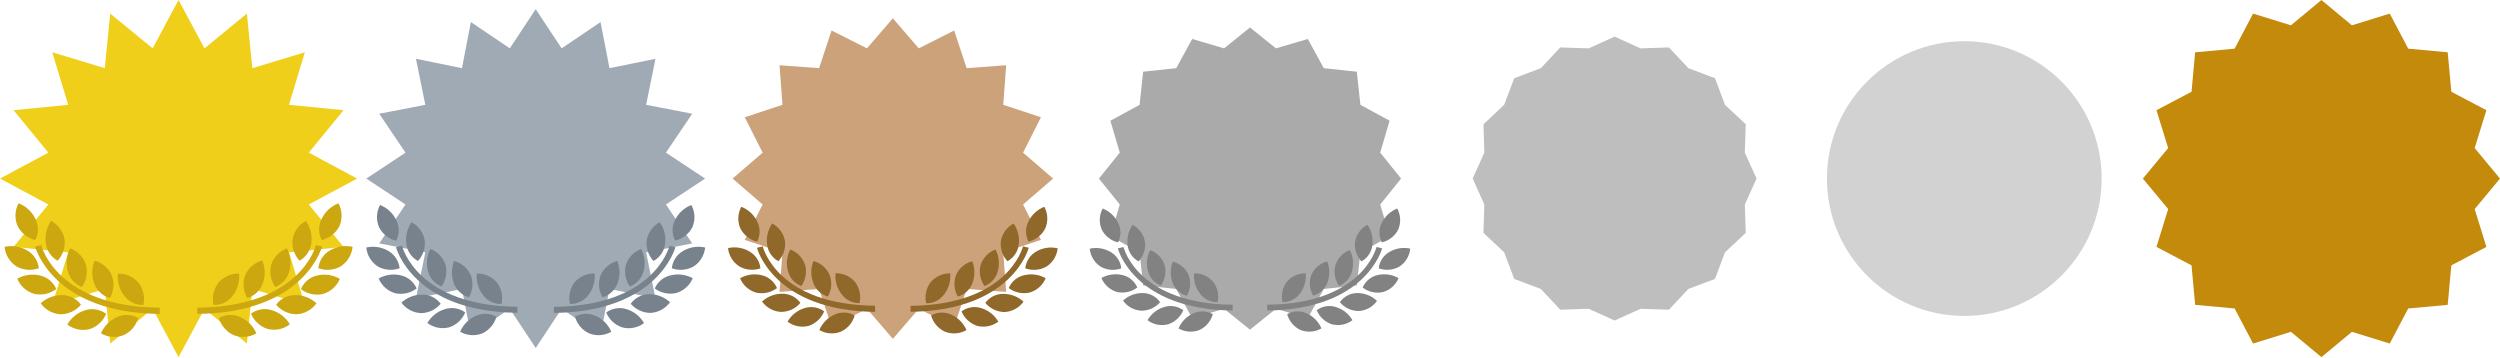
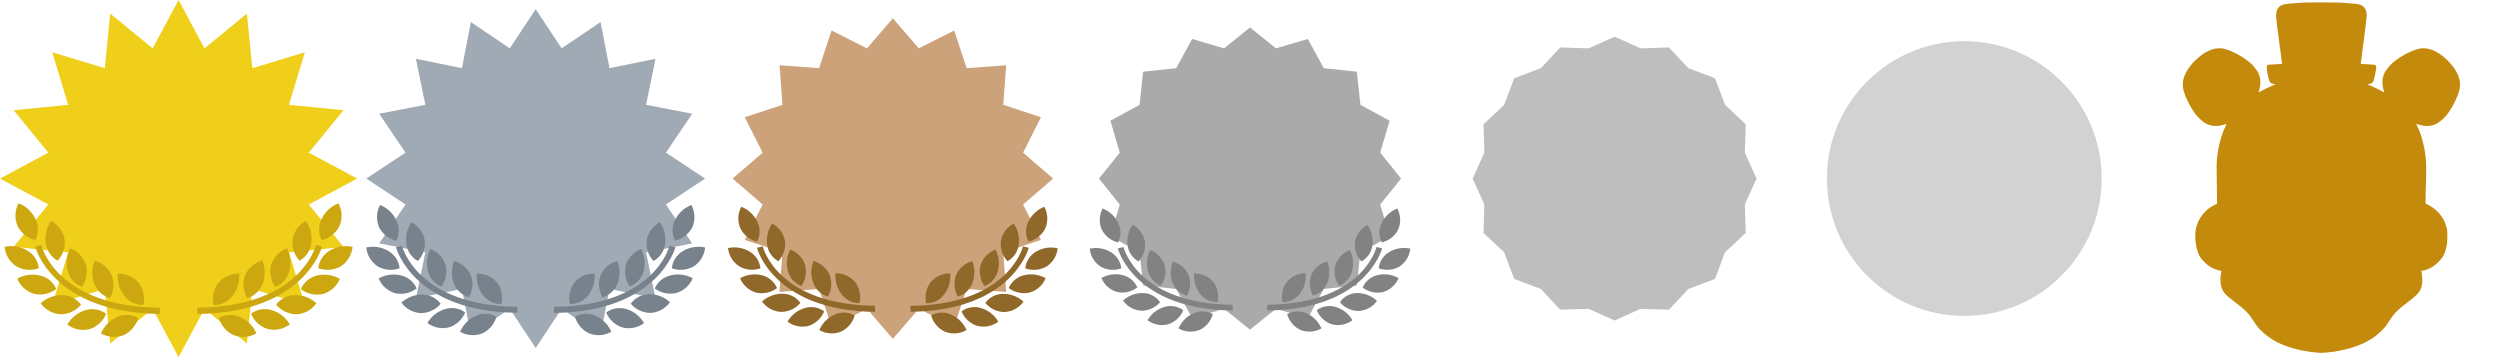
- <svg xmlns="http://www.w3.org/2000/svg" id="icons" viewBox="0 0 546 78">
-   <defs>
-     <style>.cls-1{fill:#efcf19;}.cls-2{fill:#a0aab4;}.cls-3{fill:#cba27a;}.cls-4{fill:#aaa;}.cls-5{fill:#bebebe;}.cls-6{fill:#cca70f;}.cls-7{fill:#78828c;}.cls-8{fill:#90682a;}.cls-9{fill:#828282;}.cls-10{fill:#d2d2d2;}.cls-11{fill:#c48a0c;}</style>
+ <svg xmlns="http://www.w3.org/2000/svg" id="icons" viewBox="0 0 546 78" version="1.1" xml:space="preserve">
+   <defs id="defs1">
+     <style id="style1">.cls-1{fill:#efcf19;}.cls-2{fill:#a0aab4;}.cls-3{fill:#cba27a;}.cls-4{fill:#aaa;}.cls-5{fill:#bebebe;}.cls-6{fill:#cca70f;}.cls-7{fill:#78828c;}.cls-8{fill:#90682a;}.cls-9{fill:#828282;}.cls-10{fill:#d2d2d2;}.cls-11{fill:#c48a0c;}</style>
  </defs>
-   <polygon class="cls-1" points="39 0 44.66 10.56 53.92 2.97 55.11 14.89 66.58 11.42 63.11 22.89 75.03 24.07 67.44 33.34 78 39 67.44 44.66 75.03 53.92 63.11 55.11 66.58 66.58 55.11 63.11 53.92 75.03 44.66 67.44 39 78 33.34 67.44 24.07 75.03 22.89 63.11 11.42 66.58 14.89 55.11 2.97 53.92 10.56 44.66 0 39 10.56 33.34 2.97 24.07 14.89 22.89 11.42 11.42 22.89 14.89 24.07 2.97 33.34 10.56 39 0" />
-   <polygon class="cls-2" points="117 2 122.66 10.56 131.16 4.82 133.11 14.89 143.16 12.84 141.11 22.89 151.18 24.84 145.44 33.34 154 39 145.44 44.66 151.18 53.16 141.11 55.11 143.16 65.16 133.11 63.11 131.16 73.18 122.66 67.44 117 76 111.34 67.44 102.84 73.18 100.89 63.11 90.84 65.16 92.89 55.11 82.82 53.16 88.56 44.66 80 39 88.56 33.34 82.82 24.84 92.89 22.89 90.84 12.84 100.89 14.89 102.84 4.82 111.34 10.56 117 2" />
-   <polygon class="cls-3" points="195 4 200.66 10.56 208.39 6.66 211.11 14.89 219.75 14.25 219.11 22.89 227.34 25.61 223.44 33.34 230 39 223.44 44.66 227.34 52.39 219.11 55.11 219.75 63.75 211.11 63.11 208.39 71.34 200.66 67.44 195 74 189.34 67.44 181.61 71.34 178.89 63.11 170.25 63.75 170.89 55.11 162.66 52.39 166.56 44.66 160 39 166.56 33.34 162.66 25.61 170.89 22.89 170.25 14.25 178.89 14.89 181.61 6.66 189.34 10.56 195 4" />
-   <polygon class="cls-4" points="273 6 278.66 10.56 285.63 8.51 289.11 14.89 296.33 15.66 297.11 22.89 303.49 26.37 301.44 33.34 306 39 301.44 44.66 303.49 51.63 297.11 55.11 296.33 62.34 289.11 63.11 285.63 69.49 278.66 67.44 273 72 267.34 67.44 260.37 69.49 256.89 63.11 249.66 62.34 248.89 55.11 242.51 51.63 244.56 44.66 240 39 244.56 33.34 242.51 26.37 248.89 22.89 249.66 15.66 256.89 14.89 260.37 8.51 267.34 10.56 273 6" />
-   <polygon class="cls-5" points="352.63 8 358.29 10.56 364.49 10.36 368.74 14.89 374.55 17.08 376.74 22.89 381.27 27.14 381.07 33.34 383.63 39 381.07 44.66 381.27 50.86 376.74 55.11 374.55 60.92 368.74 63.11 364.49 67.64 358.29 67.44 352.63 70 346.97 67.44 340.76 67.64 336.52 63.11 330.71 60.92 328.51 55.11 323.99 50.86 324.18 44.66 321.63 39 324.18 33.34 323.99 27.14 328.51 22.89 330.71 17.08 336.52 14.89 340.76 10.36 346.97 10.56 352.63 8" />
-   <path class="cls-6" d="M72.1,54.67a5.11,5.11,0,0,0-2.58,3.91,5.88,5.88,0,0,0,4.87-.39A5.71,5.71,0,0,0,77,53.91,6.85,6.85,0,0,0,72.1,54.67Z" />
-   <path class="cls-6" d="M68,53.05a6.86,6.86,0,0,0-1.2-4.81A5.7,5.7,0,0,0,63.9,52.3a5.85,5.85,0,0,0,1.52,4.64A5.1,5.1,0,0,0,68,53.05Z" />
-   <path class="cls-6" d="M63.21,59.16a6.84,6.84,0,0,0-.55-4.93,5.78,5.78,0,0,0-3.45,3.64,5.92,5.92,0,0,0,.91,4.8A5.05,5.05,0,0,0,63.21,59.16Z" />
-   <path class="cls-6" d="M57.38,61.88a6.84,6.84,0,0,0-.09-5,5.72,5.72,0,0,0-3.77,3.3A5.88,5.88,0,0,0,54,65.09,5.06,5.06,0,0,0,57.38,61.88Z" />
-   <path class="cls-6" d="M50.87,64.52a6.82,6.82,0,0,0,1.34-4.77,5.75,5.75,0,0,0-4.56,2.07,5.86,5.86,0,0,0-1,4.79A5.07,5.07,0,0,0,50.87,64.52Z" />
-   <path class="cls-6" d="M74.13,49.4a5.75,5.75,0,0,0-.21-5,6.83,6.83,0,0,0-3.65,3.35,5.06,5.06,0,0,0,0,4.68A5.91,5.91,0,0,0,74.13,49.4Z" />
-   <path class="cls-6" d="M69.32,60.15a5.09,5.09,0,0,0-3.61,3,5.87,5.87,0,0,0,4.77,1.07,5.73,5.73,0,0,0,3.75-3.32A6.85,6.85,0,0,0,69.32,60.15Z" />
-   <path class="cls-6" d="M60.31,66.54a5.88,5.88,0,0,0,4.41,2.1,5.73,5.73,0,0,0,4.4-2.4,6.78,6.78,0,0,0-4.62-1.79A5.1,5.1,0,0,0,60.31,66.54Z" />
-   <path class="cls-6" d="M59.44,67.77a5.07,5.07,0,0,0-4.62.73,5.86,5.86,0,0,0,3.57,3.33,5.68,5.68,0,0,0,4.91-1A6.84,6.84,0,0,0,59.44,67.77Z" />
-   <path class="cls-6" d="M52.49,69.27a5.07,5.07,0,0,0-4.67.17A5.86,5.86,0,0,0,51,73.18a5.74,5.74,0,0,0,5-.37A6.81,6.81,0,0,0,52.49,69.27Z" />
-   <path class="cls-6" d="M70.33,53.84,69,53.51c-.13.55-3.63,13.48-25.92,13.69l0,1.36C66.5,68.35,70.3,54,70.33,53.84Z" />
-   <path class="cls-6" d="M8.48,58.58A5.11,5.11,0,0,0,5.9,54.67,6.85,6.85,0,0,0,1,53.91a5.71,5.71,0,0,0,2.61,4.28A5.88,5.88,0,0,0,8.48,58.58Z" />
-   <path class="cls-6" d="M12.58,56.94A5.85,5.85,0,0,0,14.1,52.3a5.71,5.71,0,0,0-2.94-4.06A6.88,6.88,0,0,0,10,53.05,5.1,5.1,0,0,0,12.58,56.94Z" />
-   <path class="cls-6" d="M17.88,62.67a5.92,5.92,0,0,0,.91-4.8,5.78,5.78,0,0,0-3.45-3.64,6.84,6.84,0,0,0-.55,4.93A5.05,5.05,0,0,0,17.88,62.67Z" />
-   <path class="cls-6" d="M24,65.09a5.89,5.89,0,0,0,.45-4.86,5.72,5.72,0,0,0-3.77-3.3,6.84,6.84,0,0,0-.09,5A5.07,5.07,0,0,0,24,65.09Z" />
-   <path class="cls-6" d="M31.31,66.61a5.86,5.86,0,0,0-1-4.79,5.75,5.75,0,0,0-4.56-2.07,6.82,6.82,0,0,0,1.34,4.77A5.07,5.07,0,0,0,31.31,66.61Z" />
-   <path class="cls-6" d="M7.71,52.42a5.06,5.06,0,0,0,0-4.68,6.83,6.83,0,0,0-3.65-3.35,5.75,5.75,0,0,0-.21,5A5.91,5.91,0,0,0,7.71,52.42Z" />
-   <path class="cls-6" d="M8.68,60.15a6.85,6.85,0,0,0-4.91.72,5.73,5.73,0,0,0,3.75,3.32,5.87,5.87,0,0,0,4.77-1.07A5.09,5.09,0,0,0,8.68,60.15Z" />
-   <path class="cls-6" d="M17.69,66.54a5.1,5.1,0,0,0-4.19-2.09,6.81,6.81,0,0,0-4.62,1.79,5.73,5.73,0,0,0,4.4,2.4A5.88,5.88,0,0,0,17.69,66.54Z" />
-   <path class="cls-6" d="M18.56,67.77a6.84,6.84,0,0,0-3.86,3.1,5.68,5.68,0,0,0,4.91,1,5.86,5.86,0,0,0,3.57-3.33A5.07,5.07,0,0,0,18.56,67.77Z" />
-   <path class="cls-6" d="M25.51,69.27a6.81,6.81,0,0,0-3.46,3.54,5.74,5.74,0,0,0,5,.37,5.86,5.86,0,0,0,3.13-3.74A5.07,5.07,0,0,0,25.51,69.27Z" />
-   <path class="cls-6" d="M9,53.51l-1.33.33C7.7,54,11.5,68.35,34.9,68.56V67.2C12.63,67,9.13,54.06,9,53.51Z" />
-   <path class="cls-7" d="M149.23,54.78a5,5,0,0,0-2.51,3.81,5.73,5.73,0,0,0,4.74-.38A5.56,5.56,0,0,0,154,54.05,6.64,6.64,0,0,0,149.23,54.78Z" />
-   <path class="cls-7" d="M145.26,53.21a6.62,6.62,0,0,0-1.16-4.68,5.56,5.56,0,0,0-2.86,3.95A5.71,5.71,0,0,0,142.72,57,4.91,4.91,0,0,0,145.26,53.21Z" />
-   <path class="cls-7" d="M140.58,59.16a6.7,6.7,0,0,0-.54-4.8,5.61,5.61,0,0,0-3.36,3.54,5.74,5.74,0,0,0,.89,4.68A4.94,4.94,0,0,0,140.58,59.16Z" />
-   <path class="cls-7" d="M134.9,61.8a6.68,6.68,0,0,0-.09-4.82,5.6,5.6,0,0,0-3.67,3.22,5.71,5.71,0,0,0,.44,4.73A5,5,0,0,0,134.9,61.8Z" />
-   <path class="cls-7" d="M128.56,64.37a6.63,6.63,0,0,0,1.3-4.64,5.58,5.58,0,0,0-4.44,2,5.73,5.73,0,0,0-.94,4.66A4.93,4.93,0,0,0,128.56,64.37Z" />
-   <path class="cls-7" d="M151.2,49.65a5.57,5.57,0,0,0-.2-4.88A6.62,6.62,0,0,0,147.45,48a4.9,4.9,0,0,0,0,4.55A5.7,5.7,0,0,0,151.2,49.65Z" />
-   <path class="cls-7" d="M146.53,60.12A4.93,4.93,0,0,0,143,63a5.69,5.69,0,0,0,4.64,1,5.56,5.56,0,0,0,3.65-3.23A6.67,6.67,0,0,0,146.53,60.12Z" />
-   <path class="cls-7" d="M137.75,66.34a5.76,5.76,0,0,0,4.3,2,5.61,5.61,0,0,0,4.28-2.34,6.66,6.66,0,0,0-4.5-1.75A5,5,0,0,0,137.75,66.34Z" />
-   <path class="cls-7" d="M136.9,67.54a4.93,4.93,0,0,0-4.5.71,5.72,5.72,0,0,0,3.48,3.25,5.55,5.55,0,0,0,4.78-.94A6.63,6.63,0,0,0,136.9,67.54Z" />
-   <path class="cls-7" d="M130.13,69a5,5,0,0,0-4.55.16,5.7,5.7,0,0,0,3.06,3.64,5.58,5.58,0,0,0,4.87-.35A6.69,6.69,0,0,0,130.13,69Z" />
-   <path class="cls-7" d="M147.51,54l-1.3-.32c-.13.54-3.54,13.13-25.23,13.33v1.33C143.78,68.11,147.47,54.11,147.51,54Z" />
-   <path class="cls-7" d="M87.28,58.59a5,5,0,0,0-2.51-3.81A6.64,6.64,0,0,0,80,54.05a5.56,5.56,0,0,0,2.54,4.16A5.73,5.73,0,0,0,87.28,58.59Z" />
-   <path class="cls-7" d="M91.28,57a5.71,5.71,0,0,0,1.48-4.51,5.56,5.56,0,0,0-2.86-3.95,6.62,6.62,0,0,0-1.16,4.68A4.91,4.91,0,0,0,91.28,57Z" />
-   <path class="cls-7" d="M96.43,62.58a5.74,5.74,0,0,0,.89-4.68A5.61,5.61,0,0,0,94,54.36a6.7,6.7,0,0,0-.54,4.8A4.94,4.94,0,0,0,96.43,62.58Z" />
-   <path class="cls-7" d="M102.42,64.93a5.71,5.71,0,0,0,.44-4.73A5.6,5.6,0,0,0,99.19,57a6.68,6.68,0,0,0-.09,4.82A5,5,0,0,0,102.42,64.93Z" />
-   <path class="cls-7" d="M109.52,66.41a5.73,5.73,0,0,0-.94-4.66,5.58,5.58,0,0,0-4.44-2,6.63,6.63,0,0,0,1.3,4.64A4.93,4.93,0,0,0,109.52,66.41Z" />
-   <path class="cls-7" d="M86.53,52.59a4.9,4.9,0,0,0,0-4.55A6.62,6.62,0,0,0,83,44.77a5.57,5.57,0,0,0-.2,4.88A5.7,5.7,0,0,0,86.53,52.59Z" />
-   <path class="cls-7" d="M87.47,60.12a6.67,6.67,0,0,0-4.77.7,5.56,5.56,0,0,0,3.65,3.23A5.73,5.73,0,0,0,91,63,4.93,4.93,0,0,0,87.47,60.12Z" />
-   <path class="cls-7" d="M96.25,66.34a5,5,0,0,0-4.08-2,6.66,6.66,0,0,0-4.5,1.75A5.61,5.61,0,0,0,92,68.39,5.76,5.76,0,0,0,96.25,66.34Z" />
-   <path class="cls-7" d="M97.1,67.54a6.63,6.63,0,0,0-3.76,3,5.55,5.55,0,0,0,4.78.94,5.72,5.72,0,0,0,3.48-3.25A4.93,4.93,0,0,0,97.1,67.54Z" />
-   <path class="cls-7" d="M103.87,69a6.69,6.69,0,0,0-3.38,3.45,5.58,5.58,0,0,0,4.87.35,5.7,5.7,0,0,0,3.06-3.64A5,5,0,0,0,103.87,69Z" />
-   <path class="cls-7" d="M87.79,53.65l-1.3.32c0,.14,3.73,14.14,26.52,14.34V67C91.33,66.78,87.92,54.19,87.79,53.65Z" />
-   <path class="cls-8" d="M226.36,54.9a4.81,4.81,0,0,0-2.44,3.7,5.54,5.54,0,0,0,4.61-.37,5.41,5.41,0,0,0,2.47-4A6.44,6.44,0,0,0,226.36,54.9Z" />
-   <path class="cls-8" d="M222.5,53.37a6.51,6.51,0,0,0-1.13-4.56,5.39,5.39,0,0,0-2.78,3.84,5.55,5.55,0,0,0,1.44,4.4A4.79,4.79,0,0,0,222.5,53.37Z" />
-   <path class="cls-8" d="M217.94,59.15a6.46,6.46,0,0,0-.52-4.66,5.44,5.44,0,0,0-3.27,3.44,5.59,5.59,0,0,0,.86,4.55A4.81,4.81,0,0,0,217.94,59.15Z" />
-   <path class="cls-8" d="M212.41,61.73a6.48,6.48,0,0,0-.08-4.69,5.44,5.44,0,0,0-3.57,3.12,5.58,5.58,0,0,0,.43,4.61A4.77,4.77,0,0,0,212.41,61.73Z" />
-   <path class="cls-8" d="M206.25,64.23a6.52,6.52,0,0,0,1.27-4.52,5.43,5.43,0,0,0-4.33,2,5.6,5.6,0,0,0-.91,4.54A4.82,4.82,0,0,0,206.25,64.23Z" />
-   <path class="cls-8" d="M228.28,49.9a5.42,5.42,0,0,0-.2-4.74,6.46,6.46,0,0,0-3.45,3.17,4.78,4.78,0,0,0,0,4.44A5.56,5.56,0,0,0,228.28,49.9Z" />
-   <path class="cls-8" d="M223.73,60.09a4.82,4.82,0,0,0-3.43,2.82,5.61,5.61,0,0,0,4.52,1,5.42,5.42,0,0,0,3.55-3.15A6.44,6.44,0,0,0,223.73,60.09Z" />
-   <path class="cls-8" d="M215.19,66.15a5.56,5.56,0,0,0,4.18,2,5.44,5.44,0,0,0,4.17-2.27,6.51,6.51,0,0,0-4.38-1.7A4.81,4.81,0,0,0,215.19,66.15Z" />
-   <path class="cls-8" d="M214.36,67.31A4.78,4.78,0,0,0,210,68a5.55,5.55,0,0,0,3.38,3.16,5.4,5.4,0,0,0,4.65-.91A6.46,6.46,0,0,0,214.36,67.31Z" />
-   <path class="cls-8" d="M207.78,68.73a4.81,4.81,0,0,0-4.43.16,5.56,5.56,0,0,0,3,3.54,5.4,5.4,0,0,0,4.73-.35A6.45,6.45,0,0,0,207.78,68.73Z" />
-   <path class="cls-8" d="M224.68,54.11l-1.26-.31c-.13.52-3.44,12.77-24.55,13v1.29C221.05,67.86,224.65,54.25,224.68,54.11Z" />
-   <path class="cls-8" d="M166.08,58.6a4.81,4.81,0,0,0-2.44-3.7,6.44,6.44,0,0,0-4.64-.72,5.41,5.41,0,0,0,2.47,4A5.54,5.54,0,0,0,166.08,58.6Z" />
-   <path class="cls-8" d="M170,57.05a5.55,5.55,0,0,0,1.44-4.4,5.39,5.39,0,0,0-2.78-3.84,6.51,6.51,0,0,0-1.13,4.56A4.79,4.79,0,0,0,170,57.05Z" />
-   <path class="cls-8" d="M175,62.48a5.59,5.59,0,0,0,.86-4.55,5.44,5.44,0,0,0-3.27-3.44,6.46,6.46,0,0,0-.52,4.66A4.81,4.81,0,0,0,175,62.48Z" />
-   <path class="cls-8" d="M180.81,64.77a5.58,5.58,0,0,0,.43-4.61A5.44,5.44,0,0,0,177.67,57a6.48,6.48,0,0,0-.08,4.69A4.77,4.77,0,0,0,180.81,64.77Z" />
-   <path class="cls-8" d="M187.72,66.21a5.6,5.6,0,0,0-.91-4.54,5.43,5.43,0,0,0-4.33-2,6.52,6.52,0,0,0,1.27,4.52A4.82,4.82,0,0,0,187.72,66.21Z" />
-   <path class="cls-8" d="M165.35,52.77a4.78,4.78,0,0,0,0-4.44,6.46,6.46,0,0,0-3.45-3.17,5.42,5.42,0,0,0-.2,4.74A5.56,5.56,0,0,0,165.35,52.77Z" />
-   <path class="cls-8" d="M166.27,60.09a6.44,6.44,0,0,0-4.64.68,5.42,5.42,0,0,0,3.55,3.15,5.61,5.61,0,0,0,4.52-1A4.82,4.82,0,0,0,166.27,60.09Z" />
-   <path class="cls-8" d="M174.81,66.15a4.81,4.81,0,0,0-4-2,6.51,6.51,0,0,0-4.38,1.7,5.44,5.44,0,0,0,4.17,2.27A5.56,5.56,0,0,0,174.81,66.15Z" />
-   <path class="cls-8" d="M175.64,67.31A6.46,6.46,0,0,0,172,70.25a5.4,5.4,0,0,0,4.65.91A5.59,5.59,0,0,0,180,68,4.8,4.8,0,0,0,175.64,67.31Z" />
-   <path class="cls-8" d="M182.22,68.73a6.45,6.45,0,0,0-3.28,3.35,5.4,5.4,0,0,0,4.73.35,5.56,5.56,0,0,0,3-3.54A4.81,4.81,0,0,0,182.22,68.73Z" />
-   <path class="cls-8" d="M166.58,53.8l-1.26.31c0,.14,3.63,13.75,25.8,14V66.77C170,66.57,166.71,54.32,166.58,53.8Z" />
-   <path class="cls-9" d="M303.49,55a4.68,4.68,0,0,0-2.38,3.6,5.42,5.42,0,0,0,4.49-.36,5.27,5.27,0,0,0,2.4-3.94A6.27,6.27,0,0,0,303.49,55Z" />
-   <path class="cls-9" d="M299.73,53.52a6.31,6.31,0,0,0-1.09-4.43,5.28,5.28,0,0,0-2.71,3.74,5.42,5.42,0,0,0,1.4,4.27A4.65,4.65,0,0,0,299.73,53.52Z" />
-   <path class="cls-9" d="M295.3,59.15a6.32,6.32,0,0,0-.5-4.54A5.3,5.3,0,0,0,291.62,58a5.42,5.42,0,0,0,.84,4.42A4.67,4.67,0,0,0,295.3,59.15Z" />
-   <path class="cls-9" d="M289.93,61.65a6.33,6.33,0,0,0-.08-4.56,5.3,5.3,0,0,0-3.48,3,5.44,5.44,0,0,0,.42,4.48A4.67,4.67,0,0,0,289.93,61.65Z" />
-   <path class="cls-9" d="M283.93,64.08a6.25,6.25,0,0,0,1.24-4.39A5.27,5.27,0,0,0,281,61.6a5.39,5.39,0,0,0-.89,4.41A4.68,4.68,0,0,0,283.93,64.08Z" />
-   <path class="cls-9" d="M305.36,50.16a5.31,5.31,0,0,0-.2-4.62,6.29,6.29,0,0,0-3.36,3.09,4.66,4.66,0,0,0,0,4.31A5.44,5.44,0,0,0,305.36,50.16Z" />
-   <path class="cls-9" d="M300.93,60.06a4.68,4.68,0,0,0-3.33,2.74,5.41,5.41,0,0,0,4.39,1,5.28,5.28,0,0,0,3.46-3.06A6.32,6.32,0,0,0,300.93,60.06Z" />
-   <path class="cls-9" d="M292.63,66a5.4,5.4,0,0,0,4.06,1.93,5.26,5.26,0,0,0,4.05-2.21A6.23,6.23,0,0,0,296.49,64,4.66,4.66,0,0,0,292.63,66Z" />
-   <path class="cls-9" d="M291.83,67.08a4.65,4.65,0,0,0-4.26.67,5.39,5.39,0,0,0,3.29,3.07,5.24,5.24,0,0,0,4.52-.89A6.29,6.29,0,0,0,291.83,67.08Z" />
-   <path class="cls-9" d="M285.42,68.46a4.67,4.67,0,0,0-4.3.15A5.43,5.43,0,0,0,284,72.06a5.28,5.28,0,0,0,4.6-.34A6.24,6.24,0,0,0,285.42,68.46Z" />
-   <path class="cls-9" d="M301.86,54.24l-1.23-.3c-.12.51-3.34,12.42-23.87,12.61v1.26C298.33,67.62,301.82,54.38,301.86,54.24Z" />
-   <path class="cls-9" d="M244.89,58.61a4.68,4.68,0,0,0-2.38-3.6,6.27,6.27,0,0,0-4.51-.7,5.27,5.27,0,0,0,2.4,3.94A5.42,5.42,0,0,0,244.89,58.61Z" />
-   <path class="cls-9" d="M248.67,57.1a5.42,5.42,0,0,0,1.4-4.27,5.28,5.28,0,0,0-2.71-3.74,6.35,6.35,0,0,0-1.1,4.43A4.68,4.68,0,0,0,248.67,57.1Z" />
-   <path class="cls-9" d="M253.54,62.38a5.42,5.42,0,0,0,.84-4.42,5.28,5.28,0,0,0-3.18-3.35,6.32,6.32,0,0,0-.5,4.54A4.67,4.67,0,0,0,253.54,62.38Z" />
-   <path class="cls-9" d="M259.21,64.61a5.44,5.44,0,0,0,.42-4.48,5.3,5.3,0,0,0-3.48-3,6.33,6.33,0,0,0-.08,4.56A4.67,4.67,0,0,0,259.21,64.61Z" />
-   <path class="cls-9" d="M265.92,66A5.39,5.39,0,0,0,265,61.6a5.27,5.27,0,0,0-4.2-1.91,6.25,6.25,0,0,0,1.24,4.39A4.68,4.68,0,0,0,265.92,66Z" />
-   <path class="cls-9" d="M244.18,52.94a4.66,4.66,0,0,0,0-4.31,6.29,6.29,0,0,0-3.36-3.09,5.29,5.29,0,0,0-.19,4.62A5.43,5.43,0,0,0,244.18,52.94Z" />
-   <path class="cls-9" d="M245.07,60.06a6.32,6.32,0,0,0-4.52.66A5.28,5.28,0,0,0,244,63.78a5.41,5.41,0,0,0,4.39-1A4.68,4.68,0,0,0,245.07,60.06Z" />
-   <path class="cls-9" d="M253.37,66A4.66,4.66,0,0,0,249.51,64a6.26,6.26,0,0,0-4.25,1.65,5.26,5.26,0,0,0,4.05,2.21A5.4,5.4,0,0,0,253.37,66Z" />
-   <path class="cls-9" d="M254.17,67.08a6.29,6.29,0,0,0-3.55,2.85,5.24,5.24,0,0,0,4.52.89,5.39,5.39,0,0,0,3.29-3.07A4.65,4.65,0,0,0,254.17,67.08Z" />
-   <path class="cls-9" d="M260.58,68.46a6.24,6.24,0,0,0-3.19,3.26,5.28,5.28,0,0,0,4.6.34,5.43,5.43,0,0,0,2.89-3.45A4.67,4.67,0,0,0,260.58,68.46Z" />
-   <path class="cls-9" d="M245.37,53.94l-1.23.3c0,.14,3.53,13.38,25.08,13.57l0-1.26C248.71,66.36,245.49,54.45,245.37,53.94Z" />
-   <circle class="cls-10" cx="429" cy="39" r="30" />
-   <polygon class="cls-11" points="507 0 513.66 5.53 521.92 2.97 525.96 10.63 534.58 11.42 535.37 20.04 543.03 24.07 540.47 32.34 546 39 540.47 45.66 543.03 53.92 535.37 57.96 534.58 66.58 525.96 67.37 521.92 75.03 513.66 72.47 507 78 500.34 72.47 492.07 75.03 488.04 67.37 479.42 66.58 478.63 57.96 470.97 53.92 473.53 45.66 468 39 473.53 32.34 470.97 24.07 478.63 20.04 479.42 11.42 488.04 10.63 492.07 2.97 500.34 5.53 507 0" />
+   <polygon class="cls-1" points="39 0 44.66 10.56 53.92 2.97 55.11 14.89 66.58 11.42 63.11 22.89 75.03 24.07 67.44 33.34 78 39 67.44 44.66 75.03 53.92 63.11 55.11 66.58 66.58 55.11 63.11 53.92 75.03 44.66 67.44 39 78 33.34 67.44 24.07 75.03 22.89 63.11 11.42 66.58 14.89 55.11 2.97 53.92 10.56 44.66 0 39 10.56 33.34 2.97 24.07 14.89 22.89 11.42 11.42 22.89 14.89 24.07 2.97 33.34 10.56 39 0" id="polygon1" />
+   <polygon class="cls-2" points="117 2 122.66 10.56 131.16 4.82 133.11 14.89 143.16 12.84 141.11 22.89 151.18 24.84 145.44 33.34 154 39 145.44 44.66 151.18 53.16 141.11 55.11 143.16 65.16 133.11 63.11 131.16 73.18 122.66 67.44 117 76 111.34 67.44 102.84 73.18 100.89 63.11 90.84 65.16 92.89 55.11 82.82 53.16 88.56 44.66 80 39 88.56 33.34 82.82 24.84 92.89 22.89 90.84 12.84 100.89 14.89 102.84 4.82 111.34 10.56 117 2" id="polygon2" />
+   <polygon class="cls-3" points="195 4 200.66 10.56 208.39 6.66 211.11 14.89 219.75 14.25 219.11 22.89 227.34 25.61 223.44 33.34 230 39 223.44 44.66 227.34 52.39 219.11 55.11 219.75 63.75 211.11 63.11 208.39 71.34 200.66 67.44 195 74 189.34 67.44 181.61 71.34 178.89 63.11 170.25 63.75 170.89 55.11 162.66 52.39 166.56 44.66 160 39 166.56 33.34 162.66 25.61 170.89 22.89 170.25 14.25 178.89 14.89 181.61 6.66 189.34 10.56 195 4" id="polygon3" />
+   <polygon class="cls-4" points="273 6 278.66 10.56 285.63 8.51 289.11 14.89 296.33 15.66 297.11 22.89 303.49 26.37 301.44 33.34 306 39 301.44 44.66 303.49 51.63 297.11 55.11 296.33 62.34 289.11 63.11 285.63 69.49 278.66 67.44 273 72 267.34 67.44 260.37 69.49 256.89 63.11 249.66 62.34 248.89 55.11 242.51 51.63 244.56 44.66 240 39 244.56 33.34 242.51 26.37 248.89 22.89 249.66 15.66 256.89 14.89 260.37 8.51 267.34 10.56 273 6" id="polygon4" />
+   <polygon class="cls-5" points="352.63 8 358.29 10.56 364.49 10.36 368.74 14.89 374.55 17.08 376.74 22.89 381.27 27.14 381.07 33.34 383.63 39 381.07 44.66 381.27 50.86 376.74 55.11 374.55 60.92 368.74 63.11 364.49 67.64 358.29 67.44 352.63 70 346.97 67.44 340.76 67.64 336.52 63.11 330.71 60.92 328.51 55.11 323.99 50.86 324.18 44.66 321.63 39 324.18 33.34 323.99 27.14 328.51 22.89 330.71 17.08 336.52 14.89 340.76 10.36 346.97 10.56 352.63 8" id="polygon5" />
+   <path class="cls-6" d="M72.1,54.67a5.11,5.11,0,0,0-2.58,3.91,5.88,5.88,0,0,0,4.87-.39A5.71,5.71,0,0,0,77,53.91,6.85,6.85,0,0,0,72.1,54.67Z" id="path5" />
+   <path class="cls-6" d="M68,53.05a6.86,6.86,0,0,0-1.2-4.81A5.7,5.7,0,0,0,63.9,52.3a5.85,5.85,0,0,0,1.52,4.64A5.1,5.1,0,0,0,68,53.05Z" id="path6" />
+   <path class="cls-6" d="M63.21,59.16a6.84,6.84,0,0,0-.55-4.93,5.78,5.78,0,0,0-3.45,3.64,5.92,5.92,0,0,0,.91,4.8A5.05,5.05,0,0,0,63.21,59.16Z" id="path7" />
+   <path class="cls-6" d="M57.38,61.88a6.84,6.84,0,0,0-.09-5,5.72,5.72,0,0,0-3.77,3.3A5.88,5.88,0,0,0,54,65.09,5.06,5.06,0,0,0,57.38,61.88Z" id="path8" />
+   <path class="cls-6" d="M50.87,64.52a6.82,6.82,0,0,0,1.34-4.77,5.75,5.75,0,0,0-4.56,2.07,5.86,5.86,0,0,0-1,4.79A5.07,5.07,0,0,0,50.87,64.52Z" id="path9" />
+   <path class="cls-6" d="M74.13,49.4a5.75,5.75,0,0,0-.21-5,6.83,6.83,0,0,0-3.65,3.35,5.06,5.06,0,0,0,0,4.68A5.91,5.91,0,0,0,74.13,49.4Z" id="path10" />
+   <path class="cls-6" d="M69.32,60.15a5.09,5.09,0,0,0-3.61,3,5.87,5.87,0,0,0,4.77,1.07,5.73,5.73,0,0,0,3.75-3.32A6.85,6.85,0,0,0,69.32,60.15Z" id="path11" />
+   <path class="cls-6" d="M60.31,66.54a5.88,5.88,0,0,0,4.41,2.1,5.73,5.73,0,0,0,4.4-2.4,6.78,6.78,0,0,0-4.62-1.79A5.1,5.1,0,0,0,60.31,66.54Z" id="path12" />
+   <path class="cls-6" d="M59.44,67.77a5.07,5.07,0,0,0-4.62.73,5.86,5.86,0,0,0,3.57,3.33,5.68,5.68,0,0,0,4.91-1A6.84,6.84,0,0,0,59.44,67.77Z" id="path13" />
+   <path class="cls-6" d="M52.49,69.27a5.07,5.07,0,0,0-4.67.17A5.86,5.86,0,0,0,51,73.18a5.74,5.74,0,0,0,5-.37A6.81,6.81,0,0,0,52.49,69.27Z" id="path14" />
+   <path class="cls-6" d="M70.33,53.84,69,53.51c-.13.55-3.63,13.48-25.92,13.69l0,1.36C66.5,68.35,70.3,54,70.33,53.84Z" id="path15" />
+   <path class="cls-6" d="M8.48,58.58A5.11,5.11,0,0,0,5.9,54.67,6.85,6.85,0,0,0,1,53.91a5.71,5.71,0,0,0,2.61,4.28A5.88,5.88,0,0,0,8.48,58.58Z" id="path16" />
+   <path class="cls-6" d="M12.58,56.94A5.85,5.85,0,0,0,14.1,52.3a5.71,5.71,0,0,0-2.94-4.06A6.88,6.88,0,0,0,10,53.05,5.1,5.1,0,0,0,12.58,56.94Z" id="path17" />
+   <path class="cls-6" d="M17.88,62.67a5.92,5.92,0,0,0,.91-4.8,5.78,5.78,0,0,0-3.45-3.64,6.84,6.84,0,0,0-.55,4.93A5.05,5.05,0,0,0,17.88,62.67Z" id="path18" />
+   <path class="cls-6" d="M24,65.09a5.89,5.89,0,0,0,.45-4.86,5.72,5.72,0,0,0-3.77-3.3,6.84,6.84,0,0,0-.09,5A5.07,5.07,0,0,0,24,65.09Z" id="path19" />
+   <path class="cls-6" d="M31.31,66.61a5.86,5.86,0,0,0-1-4.79,5.75,5.75,0,0,0-4.56-2.07,6.82,6.82,0,0,0,1.34,4.77A5.07,5.07,0,0,0,31.31,66.61Z" id="path20" />
+   <path class="cls-6" d="M7.71,52.42a5.06,5.06,0,0,0,0-4.68,6.83,6.83,0,0,0-3.65-3.35,5.75,5.75,0,0,0-.21,5A5.91,5.91,0,0,0,7.71,52.42Z" id="path21" />
+   <path class="cls-6" d="M8.68,60.15a6.85,6.85,0,0,0-4.91.72,5.73,5.73,0,0,0,3.75,3.32,5.87,5.87,0,0,0,4.77-1.07A5.09,5.09,0,0,0,8.68,60.15Z" id="path22" />
+   <path class="cls-6" d="M17.69,66.54a5.1,5.1,0,0,0-4.19-2.09,6.81,6.81,0,0,0-4.62,1.79,5.73,5.73,0,0,0,4.4,2.4A5.88,5.88,0,0,0,17.69,66.54Z" id="path23" />
+   <path class="cls-6" d="M18.56,67.77a6.84,6.84,0,0,0-3.86,3.1,5.68,5.68,0,0,0,4.91,1,5.86,5.86,0,0,0,3.57-3.33A5.07,5.07,0,0,0,18.56,67.77Z" id="path24" />
+   <path class="cls-6" d="M25.51,69.27a6.81,6.81,0,0,0-3.46,3.54,5.74,5.74,0,0,0,5,.37,5.86,5.86,0,0,0,3.13-3.74A5.07,5.07,0,0,0,25.51,69.27Z" id="path25" />
+   <path class="cls-6" d="M9,53.51l-1.33.33C7.7,54,11.5,68.35,34.9,68.56V67.2C12.63,67,9.13,54.06,9,53.51Z" id="path26" />
+   <path class="cls-7" d="M149.23,54.78a5,5,0,0,0-2.51,3.81,5.73,5.73,0,0,0,4.74-.38A5.56,5.56,0,0,0,154,54.05,6.64,6.64,0,0,0,149.23,54.78Z" id="path27" />
+   <path class="cls-7" d="M145.26,53.21a6.62,6.62,0,0,0-1.16-4.68,5.56,5.56,0,0,0-2.86,3.95A5.71,5.71,0,0,0,142.72,57,4.91,4.91,0,0,0,145.26,53.21Z" id="path28" />
+   <path class="cls-7" d="M140.58,59.16a6.7,6.7,0,0,0-.54-4.8,5.61,5.61,0,0,0-3.36,3.54,5.74,5.74,0,0,0,.89,4.68A4.94,4.94,0,0,0,140.58,59.16Z" id="path29" />
+   <path class="cls-7" d="M134.9,61.8a6.68,6.68,0,0,0-.09-4.82,5.6,5.6,0,0,0-3.67,3.22,5.71,5.71,0,0,0,.44,4.73A5,5,0,0,0,134.9,61.8Z" id="path30" />
+   <path class="cls-7" d="M128.56,64.37a6.63,6.63,0,0,0,1.3-4.64,5.58,5.58,0,0,0-4.44,2,5.73,5.73,0,0,0-.94,4.66A4.93,4.93,0,0,0,128.56,64.37Z" id="path31" />
+   <path class="cls-7" d="M151.2,49.65a5.57,5.57,0,0,0-.2-4.88A6.62,6.62,0,0,0,147.45,48a4.9,4.9,0,0,0,0,4.55A5.7,5.7,0,0,0,151.2,49.65Z" id="path32" />
+   <path class="cls-7" d="M146.53,60.12A4.93,4.93,0,0,0,143,63a5.69,5.69,0,0,0,4.64,1,5.56,5.56,0,0,0,3.65-3.23A6.67,6.67,0,0,0,146.53,60.12Z" id="path33" />
+   <path class="cls-7" d="M137.75,66.34a5.76,5.76,0,0,0,4.3,2,5.61,5.61,0,0,0,4.28-2.34,6.66,6.66,0,0,0-4.5-1.75A5,5,0,0,0,137.75,66.34Z" id="path34" />
+   <path class="cls-7" d="M136.9,67.54a4.93,4.93,0,0,0-4.5.71,5.72,5.72,0,0,0,3.48,3.25,5.55,5.55,0,0,0,4.78-.94A6.63,6.63,0,0,0,136.9,67.54Z" id="path35" />
+   <path class="cls-7" d="M130.13,69a5,5,0,0,0-4.55.16,5.7,5.7,0,0,0,3.06,3.64,5.58,5.58,0,0,0,4.87-.35A6.69,6.69,0,0,0,130.13,69Z" id="path36" />
+   <path class="cls-7" d="M147.51,54l-1.3-.32c-.13.54-3.54,13.13-25.23,13.33v1.33C143.78,68.11,147.47,54.11,147.51,54Z" id="path37" />
+   <path class="cls-7" d="M87.28,58.59a5,5,0,0,0-2.51-3.81A6.64,6.64,0,0,0,80,54.05a5.56,5.56,0,0,0,2.54,4.16A5.73,5.73,0,0,0,87.28,58.59Z" id="path38" />
+   <path class="cls-7" d="M91.28,57a5.71,5.71,0,0,0,1.48-4.51,5.56,5.56,0,0,0-2.86-3.95,6.62,6.62,0,0,0-1.16,4.68A4.91,4.91,0,0,0,91.28,57Z" id="path39" />
+   <path class="cls-7" d="M96.43,62.58a5.74,5.74,0,0,0,.89-4.68A5.61,5.61,0,0,0,94,54.36a6.7,6.7,0,0,0-.54,4.8A4.94,4.94,0,0,0,96.43,62.58Z" id="path40" />
+   <path class="cls-7" d="M102.42,64.93a5.71,5.71,0,0,0,.44-4.73A5.6,5.6,0,0,0,99.19,57a6.68,6.68,0,0,0-.09,4.82A5,5,0,0,0,102.42,64.93Z" id="path41" />
+   <path class="cls-7" d="M109.52,66.41a5.73,5.73,0,0,0-.94-4.66,5.58,5.58,0,0,0-4.44-2,6.63,6.63,0,0,0,1.3,4.64A4.93,4.93,0,0,0,109.52,66.41Z" id="path42" />
+   <path class="cls-7" d="M86.53,52.59a4.9,4.9,0,0,0,0-4.55A6.62,6.62,0,0,0,83,44.77a5.57,5.57,0,0,0-.2,4.88A5.7,5.7,0,0,0,86.53,52.59Z" id="path43" />
+   <path class="cls-7" d="M87.47,60.12a6.67,6.67,0,0,0-4.77.7,5.56,5.56,0,0,0,3.65,3.23A5.73,5.73,0,0,0,91,63,4.93,4.93,0,0,0,87.47,60.12Z" id="path44" />
+   <path class="cls-7" d="M96.25,66.34a5,5,0,0,0-4.08-2,6.66,6.66,0,0,0-4.5,1.75A5.61,5.61,0,0,0,92,68.39,5.76,5.76,0,0,0,96.25,66.34Z" id="path45" />
+   <path class="cls-7" d="M97.1,67.54a6.63,6.63,0,0,0-3.76,3,5.55,5.55,0,0,0,4.78.94,5.72,5.72,0,0,0,3.48-3.25A4.93,4.93,0,0,0,97.1,67.54Z" id="path46" />
+   <path class="cls-7" d="M103.87,69a6.69,6.69,0,0,0-3.38,3.45,5.58,5.58,0,0,0,4.87.35,5.7,5.7,0,0,0,3.06-3.64A5,5,0,0,0,103.87,69Z" id="path47" />
+   <path class="cls-7" d="M87.79,53.65l-1.3.32c0,.14,3.73,14.14,26.52,14.34V67C91.33,66.78,87.92,54.19,87.79,53.65Z" id="path48" />
+   <path class="cls-8" d="M226.36,54.9a4.81,4.81,0,0,0-2.44,3.7,5.54,5.54,0,0,0,4.61-.37,5.41,5.41,0,0,0,2.47-4A6.44,6.44,0,0,0,226.36,54.9Z" id="path49" />
+   <path class="cls-8" d="M222.5,53.37a6.51,6.51,0,0,0-1.13-4.56,5.39,5.39,0,0,0-2.78,3.84,5.55,5.55,0,0,0,1.44,4.4A4.79,4.79,0,0,0,222.5,53.37Z" id="path50" />
+   <path class="cls-8" d="M217.94,59.15a6.46,6.46,0,0,0-.52-4.66,5.44,5.44,0,0,0-3.27,3.44,5.59,5.59,0,0,0,.86,4.55A4.81,4.81,0,0,0,217.94,59.15Z" id="path51" />
+   <path class="cls-8" d="M212.41,61.73a6.48,6.48,0,0,0-.08-4.69,5.44,5.44,0,0,0-3.57,3.12,5.58,5.58,0,0,0,.43,4.61A4.77,4.77,0,0,0,212.41,61.73Z" id="path52" />
+   <path class="cls-8" d="M206.25,64.23a6.52,6.52,0,0,0,1.27-4.52,5.43,5.43,0,0,0-4.33,2,5.6,5.6,0,0,0-.91,4.54A4.82,4.82,0,0,0,206.25,64.23Z" id="path53" />
+   <path class="cls-8" d="M228.28,49.9a5.42,5.42,0,0,0-.2-4.74,6.46,6.46,0,0,0-3.45,3.17,4.78,4.78,0,0,0,0,4.44A5.56,5.56,0,0,0,228.28,49.9Z" id="path54" />
+   <path class="cls-8" d="M223.73,60.09a4.82,4.82,0,0,0-3.43,2.82,5.61,5.61,0,0,0,4.52,1,5.42,5.42,0,0,0,3.55-3.15A6.44,6.44,0,0,0,223.73,60.09Z" id="path55" />
+   <path class="cls-8" d="M215.19,66.15a5.56,5.56,0,0,0,4.18,2,5.44,5.44,0,0,0,4.17-2.27,6.51,6.51,0,0,0-4.38-1.7A4.81,4.81,0,0,0,215.19,66.15Z" id="path56" />
+   <path class="cls-8" d="M214.36,67.31A4.78,4.78,0,0,0,210,68a5.55,5.55,0,0,0,3.38,3.16,5.4,5.4,0,0,0,4.65-.91A6.46,6.46,0,0,0,214.36,67.31Z" id="path57" />
+   <path class="cls-8" d="M207.78,68.73a4.81,4.81,0,0,0-4.43.16,5.56,5.56,0,0,0,3,3.54,5.4,5.4,0,0,0,4.73-.35A6.45,6.45,0,0,0,207.78,68.73Z" id="path58" />
+   <path class="cls-8" d="M224.68,54.11l-1.26-.31c-.13.52-3.44,12.77-24.55,13v1.29C221.05,67.86,224.65,54.25,224.68,54.11Z" id="path59" />
+   <path class="cls-8" d="M166.08,58.6a4.81,4.81,0,0,0-2.44-3.7,6.44,6.44,0,0,0-4.64-.72,5.41,5.41,0,0,0,2.47,4A5.54,5.54,0,0,0,166.08,58.6Z" id="path60" />
+   <path class="cls-8" d="M170,57.05a5.55,5.55,0,0,0,1.44-4.4,5.39,5.39,0,0,0-2.78-3.84,6.51,6.51,0,0,0-1.13,4.56A4.79,4.79,0,0,0,170,57.05Z" id="path61" />
+   <path class="cls-8" d="M175,62.48a5.59,5.59,0,0,0,.86-4.55,5.44,5.44,0,0,0-3.27-3.44,6.46,6.46,0,0,0-.52,4.66A4.81,4.81,0,0,0,175,62.48Z" id="path62" />
+   <path class="cls-8" d="M180.81,64.77a5.58,5.58,0,0,0,.43-4.61A5.44,5.44,0,0,0,177.67,57a6.48,6.48,0,0,0-.08,4.69A4.77,4.77,0,0,0,180.81,64.77Z" id="path63" />
+   <path class="cls-8" d="M187.72,66.21a5.6,5.6,0,0,0-.91-4.54,5.43,5.43,0,0,0-4.33-2,6.52,6.52,0,0,0,1.27,4.52A4.82,4.82,0,0,0,187.72,66.21Z" id="path64" />
+   <path class="cls-8" d="M165.35,52.77a4.78,4.78,0,0,0,0-4.44,6.46,6.46,0,0,0-3.45-3.17,5.42,5.42,0,0,0-.2,4.74A5.56,5.56,0,0,0,165.35,52.77Z" id="path65" />
+   <path class="cls-8" d="M166.27,60.09a6.44,6.44,0,0,0-4.64.68,5.42,5.42,0,0,0,3.55,3.15,5.61,5.61,0,0,0,4.52-1A4.82,4.82,0,0,0,166.27,60.09Z" id="path66" />
+   <path class="cls-8" d="M174.81,66.15a4.81,4.81,0,0,0-4-2,6.51,6.51,0,0,0-4.38,1.7,5.44,5.44,0,0,0,4.17,2.27A5.56,5.56,0,0,0,174.81,66.15Z" id="path67" />
+   <path class="cls-8" d="M175.64,67.31A6.46,6.46,0,0,0,172,70.25a5.4,5.4,0,0,0,4.65.91A5.59,5.59,0,0,0,180,68,4.8,4.8,0,0,0,175.64,67.31Z" id="path68" />
+   <path class="cls-8" d="M182.22,68.73a6.45,6.45,0,0,0-3.28,3.35,5.4,5.4,0,0,0,4.73.35,5.56,5.56,0,0,0,3-3.54A4.81,4.81,0,0,0,182.22,68.73Z" id="path69" />
+   <path class="cls-8" d="M166.58,53.8l-1.26.31c0,.14,3.63,13.75,25.8,14V66.77C170,66.57,166.71,54.32,166.58,53.8Z" id="path70" />
+   <path class="cls-9" d="M303.49,55a4.68,4.68,0,0,0-2.38,3.6,5.42,5.42,0,0,0,4.49-.36,5.27,5.27,0,0,0,2.4-3.94A6.27,6.27,0,0,0,303.49,55Z" id="path71" />
+   <path class="cls-9" d="M299.73,53.52a6.31,6.31,0,0,0-1.09-4.43,5.28,5.28,0,0,0-2.71,3.74,5.42,5.42,0,0,0,1.4,4.27A4.65,4.65,0,0,0,299.73,53.52Z" id="path72" />
+   <path class="cls-9" d="M295.3,59.15a6.32,6.32,0,0,0-.5-4.54A5.3,5.3,0,0,0,291.62,58a5.42,5.42,0,0,0,.84,4.42A4.67,4.67,0,0,0,295.3,59.15Z" id="path73" />
+   <path class="cls-9" d="M289.93,61.65a6.33,6.33,0,0,0-.08-4.56,5.3,5.3,0,0,0-3.48,3,5.44,5.44,0,0,0,.42,4.48A4.67,4.67,0,0,0,289.93,61.65Z" id="path74" />
+   <path class="cls-9" d="M283.93,64.08a6.25,6.25,0,0,0,1.24-4.39A5.27,5.27,0,0,0,281,61.6a5.39,5.39,0,0,0-.89,4.41A4.68,4.68,0,0,0,283.93,64.08Z" id="path75" />
+   <path class="cls-9" d="M305.36,50.16a5.31,5.31,0,0,0-.2-4.62,6.29,6.29,0,0,0-3.36,3.09,4.66,4.66,0,0,0,0,4.31A5.44,5.44,0,0,0,305.36,50.16Z" id="path76" />
+   <path class="cls-9" d="M300.93,60.06a4.68,4.68,0,0,0-3.33,2.74,5.41,5.41,0,0,0,4.39,1,5.28,5.28,0,0,0,3.46-3.06A6.32,6.32,0,0,0,300.93,60.06Z" id="path77" />
+   <path class="cls-9" d="M292.63,66a5.4,5.4,0,0,0,4.06,1.93,5.26,5.26,0,0,0,4.05-2.21A6.23,6.23,0,0,0,296.49,64,4.66,4.66,0,0,0,292.63,66Z" id="path78" />
+   <path class="cls-9" d="M291.83,67.08a4.65,4.65,0,0,0-4.26.67,5.39,5.39,0,0,0,3.29,3.07,5.24,5.24,0,0,0,4.52-.89A6.29,6.29,0,0,0,291.83,67.08Z" id="path79" />
+   <path class="cls-9" d="M285.42,68.46a4.67,4.67,0,0,0-4.3.15A5.43,5.43,0,0,0,284,72.06a5.28,5.28,0,0,0,4.6-.34A6.24,6.24,0,0,0,285.42,68.46Z" id="path80" />
+   <path class="cls-9" d="M301.86,54.24l-1.23-.3c-.12.51-3.34,12.42-23.87,12.61v1.26C298.33,67.62,301.82,54.38,301.86,54.24Z" id="path81" />
+   <path class="cls-9" d="M244.89,58.61a4.68,4.68,0,0,0-2.38-3.6,6.27,6.27,0,0,0-4.51-.7,5.27,5.27,0,0,0,2.4,3.94A5.42,5.42,0,0,0,244.89,58.61Z" id="path82" />
+   <path class="cls-9" d="M248.67,57.1a5.42,5.42,0,0,0,1.4-4.27,5.28,5.28,0,0,0-2.71-3.74,6.35,6.35,0,0,0-1.1,4.43A4.68,4.68,0,0,0,248.67,57.1Z" id="path83" />
+   <path class="cls-9" d="M253.54,62.38a5.42,5.42,0,0,0,.84-4.42,5.28,5.28,0,0,0-3.18-3.35,6.32,6.32,0,0,0-.5,4.54A4.67,4.67,0,0,0,253.54,62.38Z" id="path84" />
+   <path class="cls-9" d="M259.21,64.61a5.44,5.44,0,0,0,.42-4.48,5.3,5.3,0,0,0-3.48-3,6.33,6.33,0,0,0-.08,4.56A4.67,4.67,0,0,0,259.21,64.61Z" id="path85" />
+   <path class="cls-9" d="M265.92,66A5.39,5.39,0,0,0,265,61.6a5.27,5.27,0,0,0-4.2-1.91,6.25,6.25,0,0,0,1.24,4.39A4.68,4.68,0,0,0,265.92,66Z" id="path86" />
+   <path class="cls-9" d="M244.18,52.94a4.66,4.66,0,0,0,0-4.31,6.29,6.29,0,0,0-3.36-3.09,5.29,5.29,0,0,0-.19,4.62A5.43,5.43,0,0,0,244.18,52.94Z" id="path87" />
+   <path class="cls-9" d="M245.07,60.06a6.32,6.32,0,0,0-4.52.66A5.28,5.28,0,0,0,244,63.78a5.41,5.41,0,0,0,4.39-1A4.68,4.68,0,0,0,245.07,60.06Z" id="path88" />
+   <path class="cls-9" d="M253.37,66A4.66,4.66,0,0,0,249.51,64a6.26,6.26,0,0,0-4.25,1.65,5.26,5.26,0,0,0,4.05,2.21A5.4,5.4,0,0,0,253.37,66Z" id="path89" />
+   <path class="cls-9" d="M254.17,67.08a6.29,6.29,0,0,0-3.55,2.85,5.24,5.24,0,0,0,4.52.89,5.39,5.39,0,0,0,3.29-3.07A4.65,4.65,0,0,0,254.17,67.08Z" id="path90" />
+   <path class="cls-9" d="M260.58,68.46a6.24,6.24,0,0,0-3.19,3.26,5.28,5.28,0,0,0,4.6.34,5.43,5.43,0,0,0,2.89-3.45A4.67,4.67,0,0,0,260.58,68.46Z" id="path91" />
+   <path class="cls-9" d="M245.37,53.94l-1.23.3c0,.14,3.53,13.38,25.08,13.57l0-1.26C248.71,66.36,245.49,54.45,245.37,53.94Z" id="path92" />
+   <circle class="cls-10" cx="429" cy="39" r="30" id="circle92" />
+   <path style="fill:#c48a0c;fill-opacity:1" d="m 505.637,76.97 c -1.136,-0.103 -1.988,-0.233 -2.872,-0.438 -0.339,-0.078 -0.804,-0.18 -1.034,-0.225 -1.06,-0.21 -3.055,-0.904 -4.161,-1.447 -1.259,-0.619 -2.402,-1.402 -3.43,-2.351 -0.877,-0.809 -1.276,-1.296 -1.987,-2.424 -1.035,-1.643 -1.761,-2.378 -4.112,-4.161 -0.957,-0.726 -1.835,-1.473 -2.099,-1.786 -0.68,-0.807 -0.944,-1.572 -0.99,-2.873 -0.021,-0.591 -0.007,-0.823 0.083,-1.347 0.059,-0.348 0.118,-0.661 0.131,-0.695 0.016,-0.042 -0.056,-0.072 -0.226,-0.095 -0.759,-0.101 -1.897,-0.586 -2.604,-1.11 -0.477,-0.354 -1.311,-1.176 -1.653,-1.629 -0.977,-1.295 -1.483,-4.092 -1.129,-6.254 0.368,-2.256 2.043,-4.429 4.175,-5.419 l 0.474,-0.22 -0.027,-2.635 c -0.015,-1.449 -0.04,-3.354 -0.056,-4.234 -0.043,-2.367 0.041,-3.441 0.424,-5.388 0.342,-1.739 0.91,-3.482 1.555,-4.766 0.123,-0.245 0.195,-0.434 0.159,-0.419 -0.397,0.163 -1.085,0.343 -1.571,0.411 -1.279,0.18 -2.512,-0.117 -3.468,-0.835 -0.458,-0.344 -1.166,-1.008 -1.494,-1.399 -0.611,-0.731 -1.392,-2.01 -2,-3.275 -0.396,-0.823 -0.587,-1.331 -0.829,-2.202 -0.148,-0.532 -0.158,-0.62 -0.154,-1.309 0.004,-0.629 0.024,-0.81 0.133,-1.219 0.235,-0.881 0.701,-1.792 1.344,-2.622 0.608,-0.787 0.76,-0.959 1.277,-1.455 1.866,-1.79 3.572,-2.628 5.298,-2.604 0.632,0.009 0.857,0.05 1.598,0.29 1.159,0.376 2.723,1.172 3.766,1.917 0.176,0.126 0.413,0.292 0.527,0.369 0.447,0.302 1.151,0.928 1.425,1.265 0.892,1.098 1.026,1.305 1.289,1.997 0.194,0.508 0.26,0.93 0.26,1.647 0,0.61 -0.125,1.369 -0.303,1.836 -0.053,0.14 -0.097,0.272 -0.097,0.294 -10e-6,0.022 0.138,-0.04 0.308,-0.138 0.591,-0.34 1.89,-0.978 2.667,-1.309 l 0.784,-0.334 -0.358,-0.035 c -0.231,-0.023 -0.447,-0.081 -0.611,-0.164 -0.361,-0.183 -0.459,-0.417 -0.75,-1.778 -0.18,-0.843 -0.237,-1.216 -0.239,-1.558 -0.003,-0.503 0.049,-0.612 0.335,-0.703 0.085,-0.027 0.797,-0.074 1.582,-0.105 0.785,-0.031 1.431,-0.059 1.435,-0.063 0.004,-0.004 -0.291,-2.235 -0.655,-4.957 -0.509,-3.807 -0.662,-5.074 -0.662,-5.491 -2.1e-4,-1.412 0.561,-2.275 1.659,-2.554 0.56,-0.142 1.382,-0.223 3.911,-0.385 1.3,-0.084 7.367,-0.084 8.667,0 2.529,0.163 3.351,0.244 3.911,0.385 1.067,0.27 1.653,1.148 1.653,2.475 -1.1e-4,0.325 -0.208,2.042 -0.664,5.492 -0.365,2.761 -0.659,5.024 -0.652,5.031 0.006,0.006 0.654,0.036 1.44,0.067 1.461,0.057 1.675,0.086 1.819,0.246 0.114,0.126 0.15,0.562 0.081,0.969 -0.111,0.652 -0.407,2.016 -0.501,2.309 -0.162,0.509 -0.458,0.721 -1.104,0.788 -0.255,0.027 -0.319,0.047 -0.246,0.078 1.573,0.666 2.292,1.007 3.262,1.547 0.223,0.125 0.406,0.209 0.406,0.187 -2e-5,-0.022 -0.043,-0.154 -0.097,-0.294 -0.178,-0.467 -0.303,-1.226 -0.303,-1.836 0,-0.717 0.067,-1.139 0.26,-1.647 0.264,-0.692 0.397,-0.899 1.289,-1.997 0.274,-0.338 0.979,-0.963 1.425,-1.265 0.114,-0.077 0.351,-0.243 0.527,-0.369 1.043,-0.745 2.607,-1.541 3.766,-1.917 0.741,-0.24 0.966,-0.281 1.598,-0.29 1.744,-0.024 3.498,0.848 5.347,2.659 1.54,1.508 2.463,3.098 2.687,4.626 0.161,1.102 -0.148,2.422 -0.966,4.127 -0.442,0.921 -0.75,1.469 -1.289,2.29 -0.516,0.786 -0.882,1.226 -1.458,1.751 -1.11,1.013 -1.845,1.376 -3.026,1.494 -0.51,0.051 -0.671,0.048 -1.188,-0.025 -0.485,-0.068 -1.173,-0.248 -1.571,-0.411 -0.036,-0.015 0.027,0.155 0.138,0.378 1.057,2.102 1.843,5.296 1.971,8.002 0.059,1.265 0.06,2.528 0.003,3.644 -0.025,0.488 -0.06,1.897 -0.077,3.132 l -0.031,2.245 0.557,0.275 c 1.821,0.897 3.272,2.545 3.876,4.402 0.299,0.92 0.326,1.125 0.323,2.504 -0.002,1.108 -0.015,1.302 -0.132,1.945 -0.172,0.948 -0.471,1.851 -0.793,2.396 -0.308,0.52 -1.27,1.541 -1.902,2.017 -0.725,0.546 -1.839,1.029 -2.611,1.131 -0.136,0.018 -0.247,0.035 -0.247,0.039 8e-5,0.003 0.045,0.239 0.101,0.523 0.244,1.255 0.148,2.595 -0.249,3.478 -0.374,0.832 -0.993,1.45 -2.905,2.9 -2.209,1.675 -2.871,2.352 -3.924,4.011 -0.66,1.04 -1.023,1.495 -1.776,2.224 -1.473,1.425 -3.119,2.443 -5.183,3.205 -1.163,0.429 -1.993,0.678 -2.832,0.848 -0.325,0.066 -0.789,0.167 -1.031,0.224 -0.721,0.169 -1.568,0.292 -2.739,0.395 -1.296,0.115 -1.346,0.115 -2.641,-0.003 z" id="path93" />
</svg>
